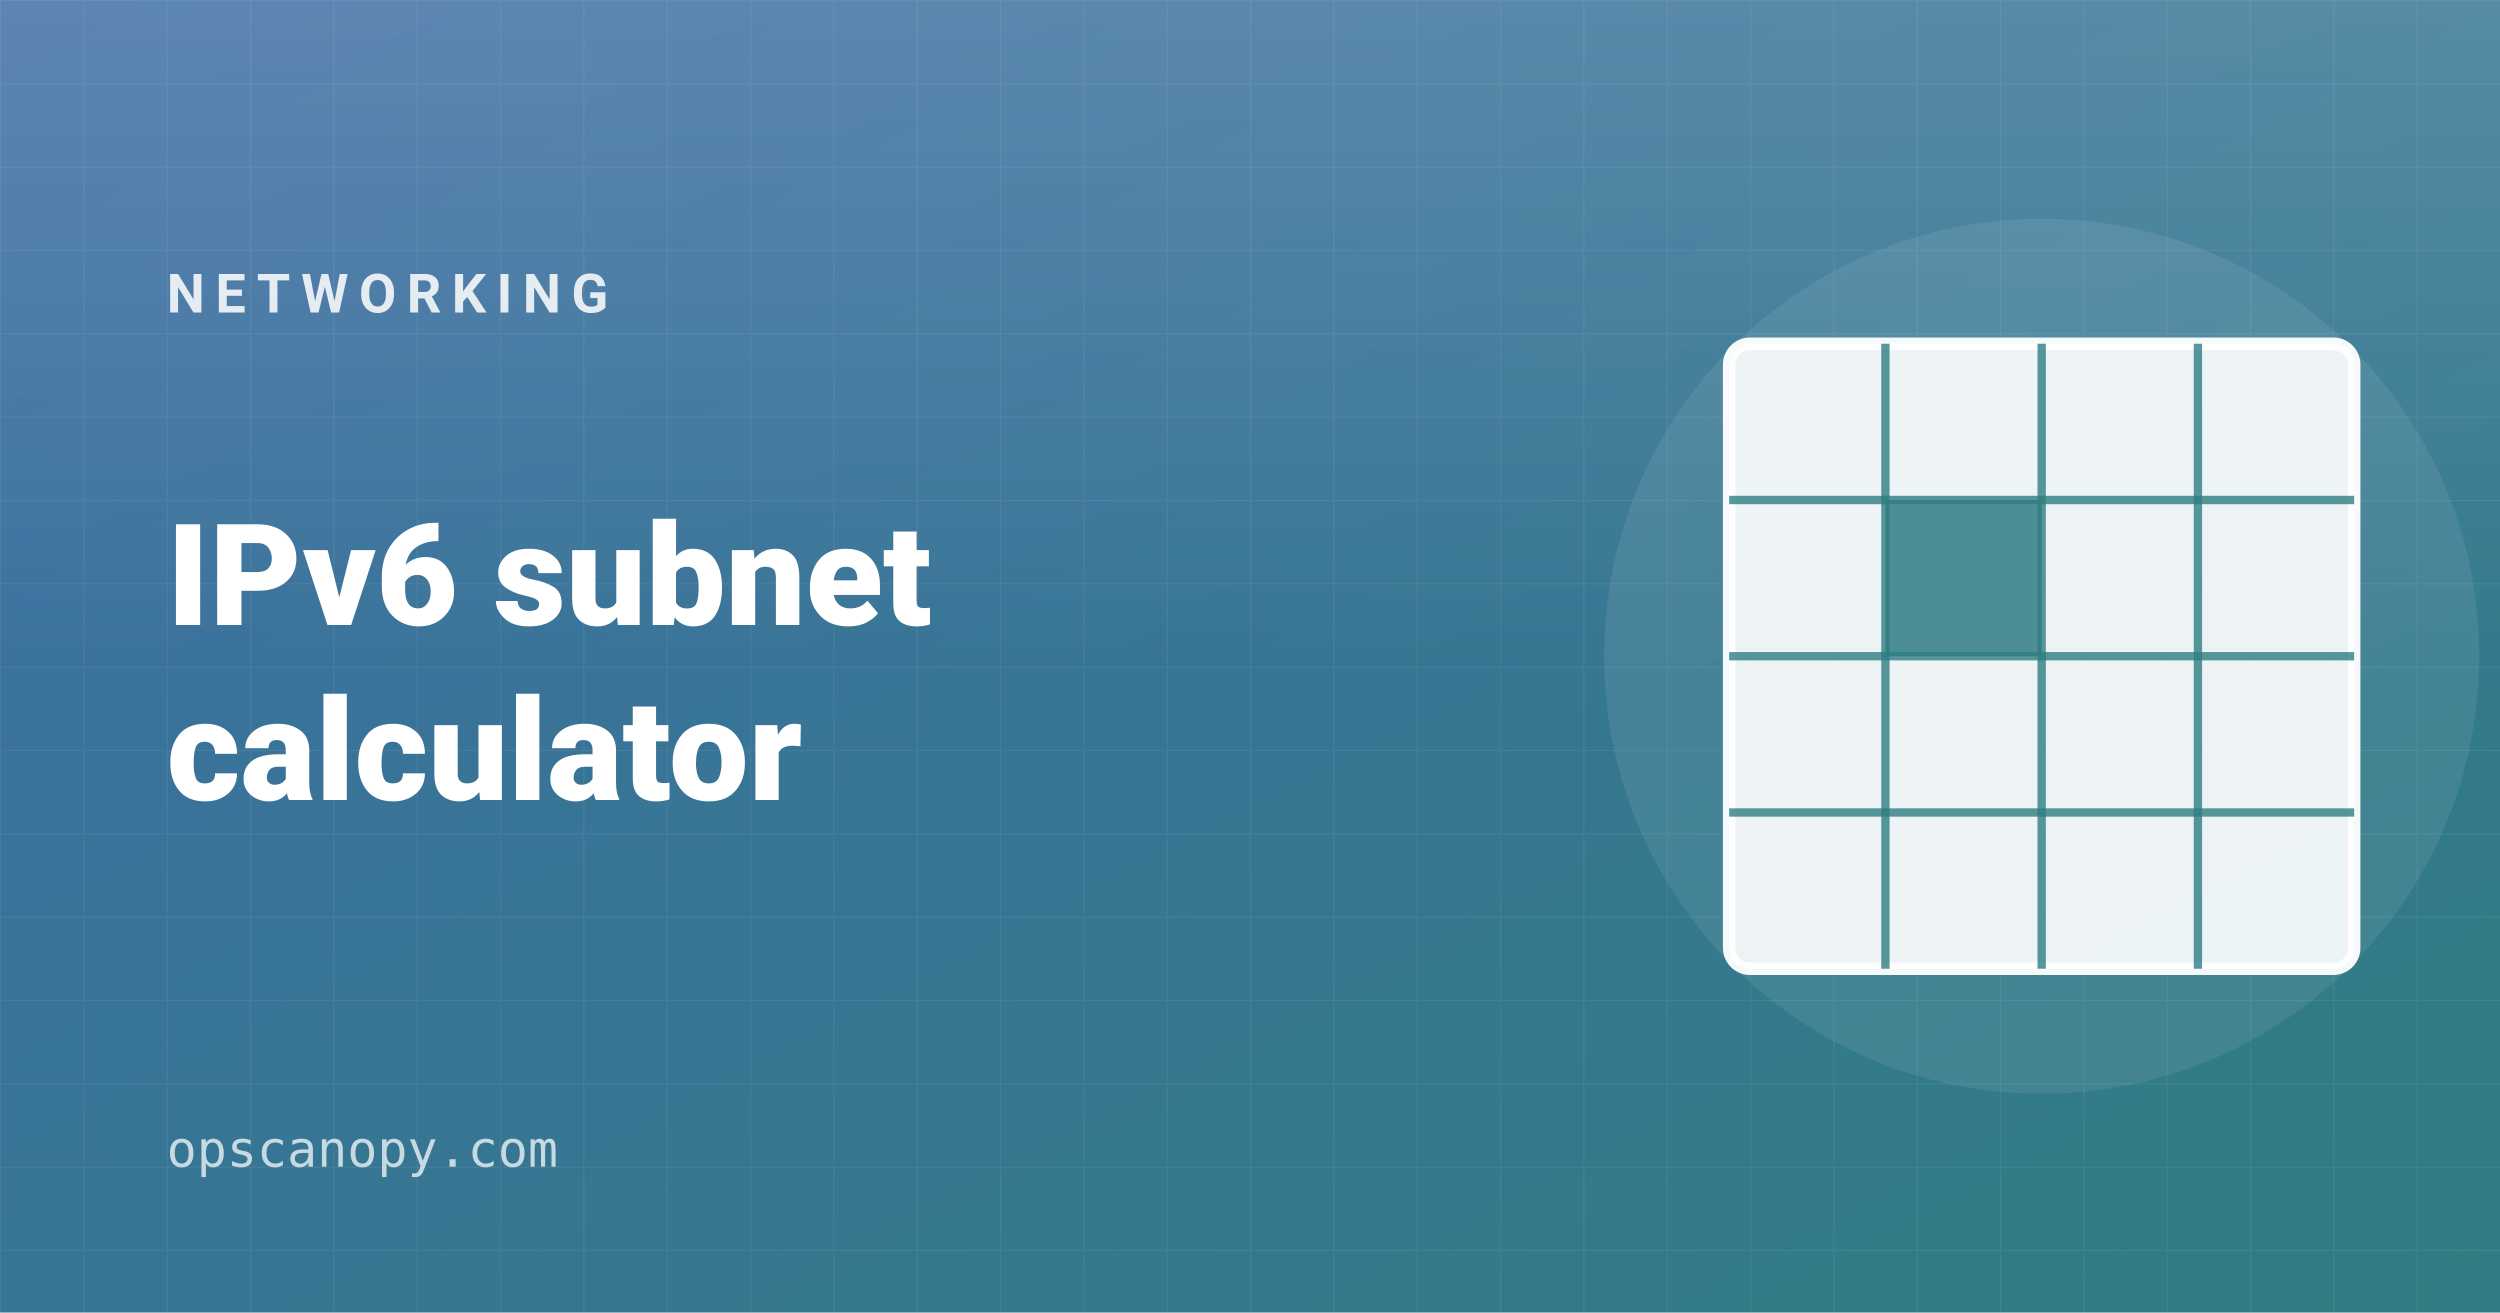
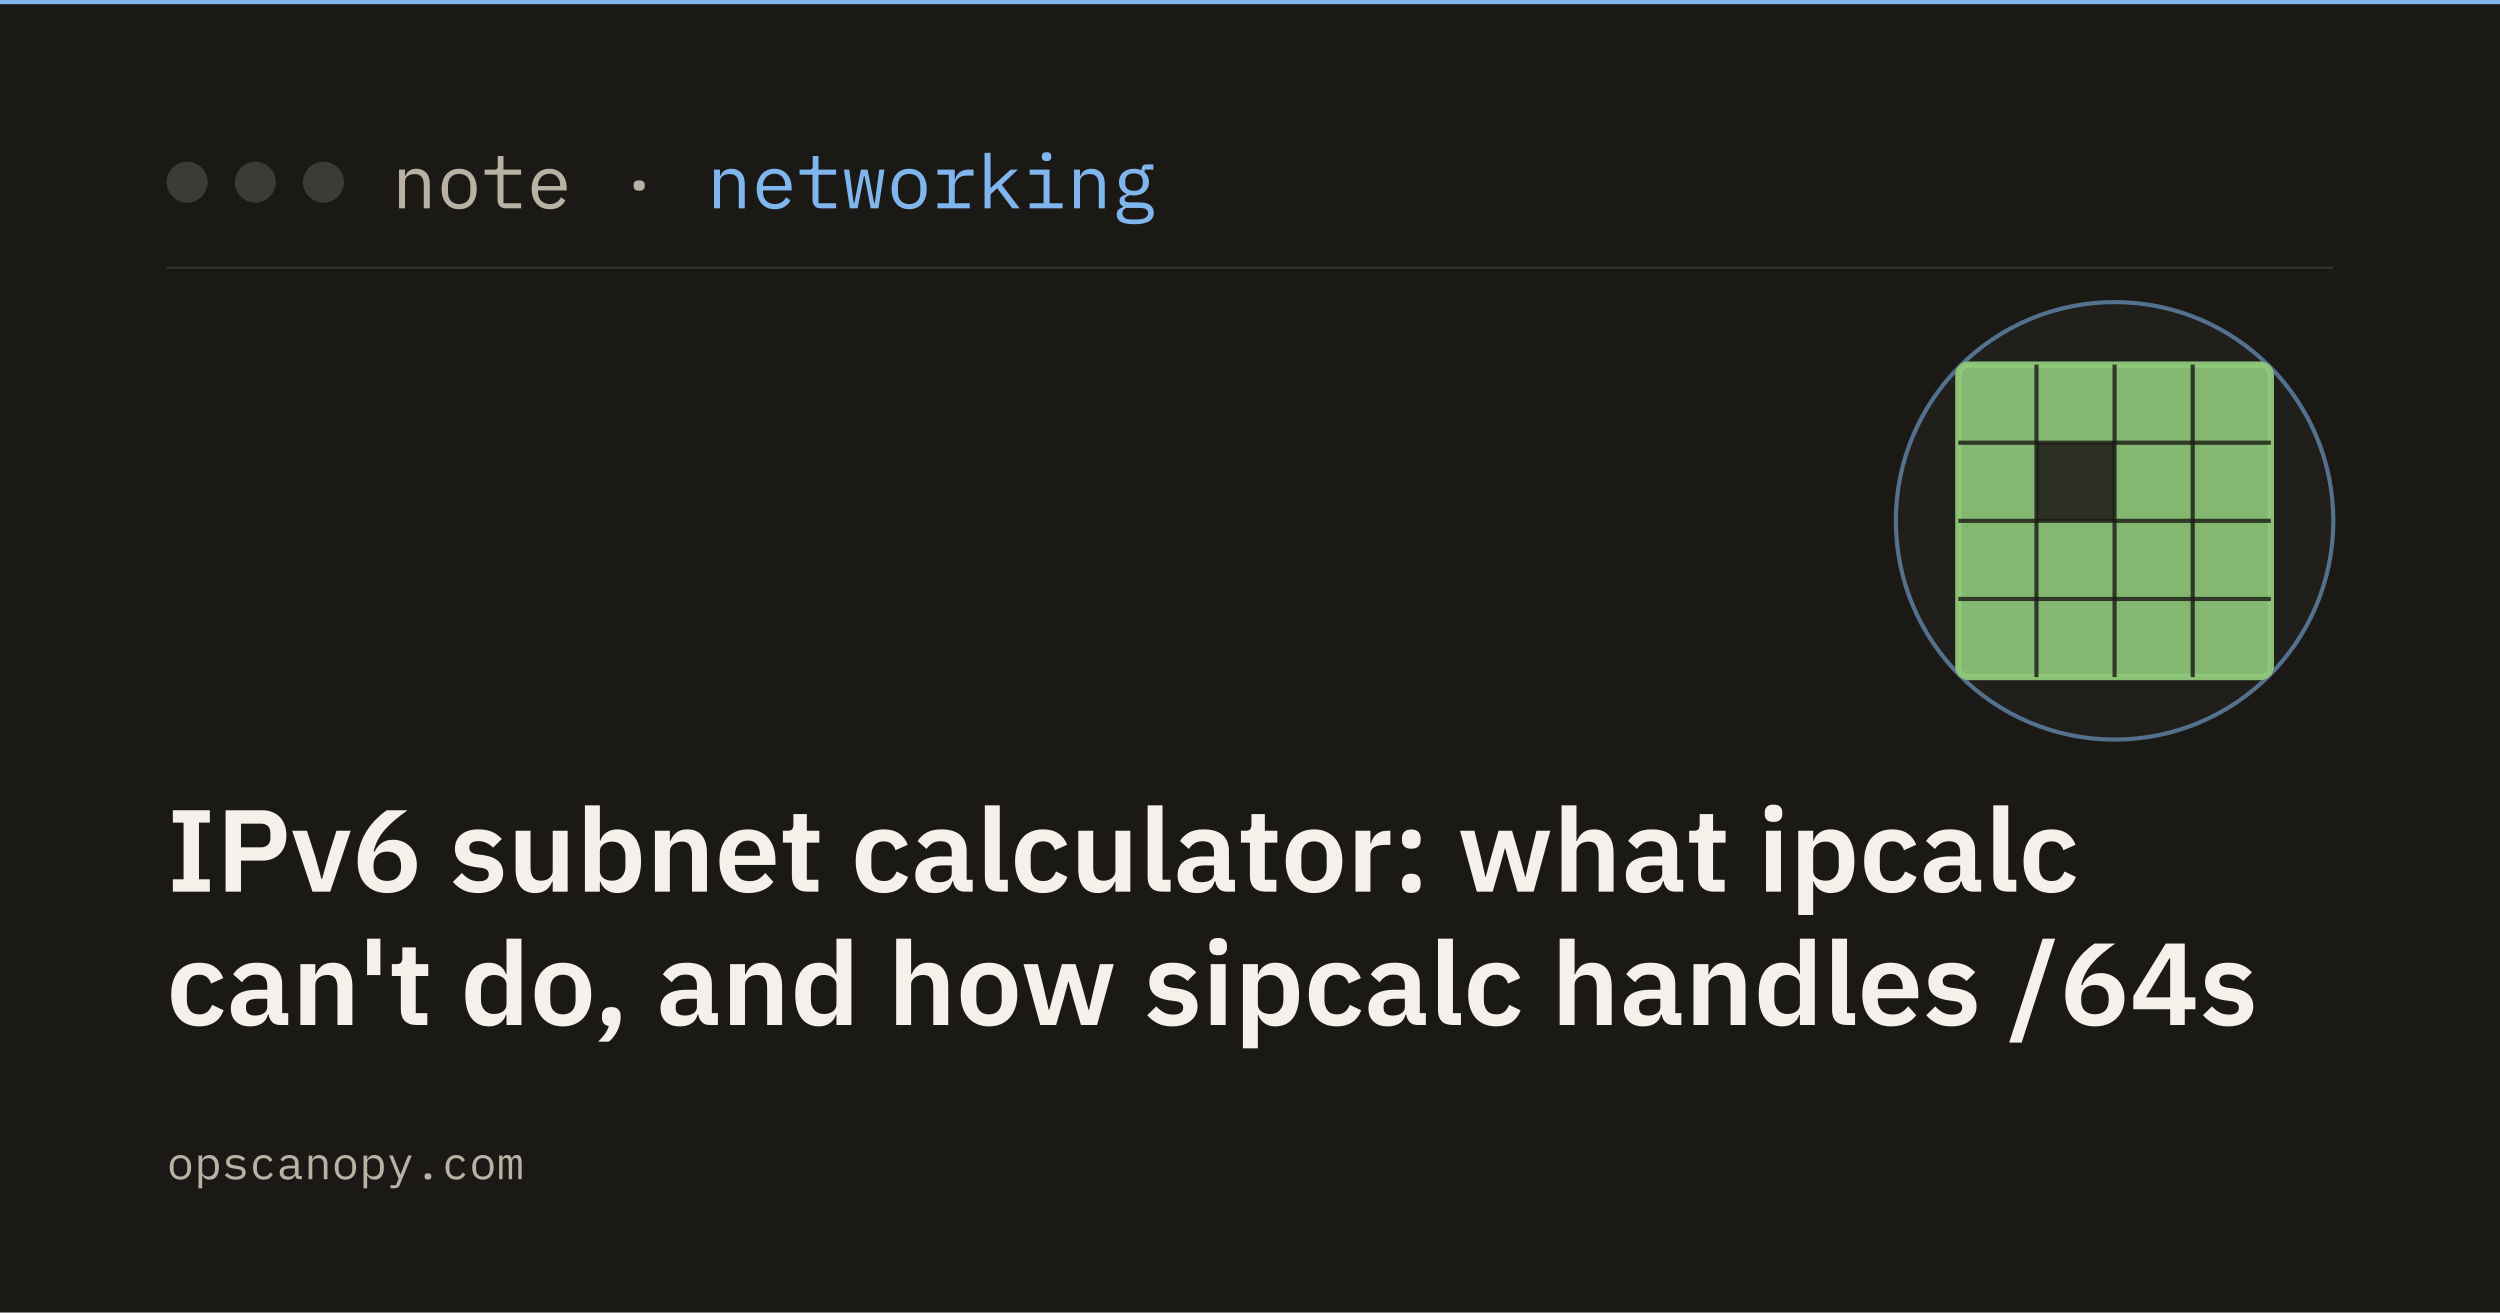
<svg xmlns="http://www.w3.org/2000/svg" viewBox="0 0 1200 630" role="img" aria-label="IPv6 subnet calculator — a /48 block divided into a grid of /64 subnets">
  <defs>
-     <linearGradient id="bg" x1="0" y1="0" x2="1" y2="1">
-       <stop offset="0" stop-color="#3f6ea5" />
-       <stop offset="1" stop-color="#2f7d82" />
-     </linearGradient>
-     <linearGradient id="sheen" x1="0" y1="0" x2="0" y2="1">
-       <stop offset="0" stop-color="#ffffff" stop-opacity="0.16" />
-       <stop offset="1" stop-color="#ffffff" stop-opacity="0" />
-     </linearGradient>
-     <pattern id="grid" width="40" height="40" patternUnits="userSpaceOnUse">
-       <path d="M40 0 H0 V40" fill="none" stroke="#ffffff" stroke-opacity="0.07" stroke-width="1" />
-     </pattern>
+     <path id="g0" d="M178 0L98 0L98-516L178-516L178-432L182-432Q190-451 202-468.5Q214-486 231.5-499Q249-512 273-520Q297-528 329-528L329-528Q410-528 459-476.5Q508-425 508-331L508-331L508 0L428 0L428-317Q428-388 397-422.5Q366-457 306-457L306-457Q282-457 259-451Q236-445 218-433Q200-421 189-402Q178-383 178-358L178-358L178 0Z" />
+     <path id="g1" d="M300 12L300 12Q246 12 202.5-7Q159-26 128.5-61.5Q98-97 82-146.5Q66-196 66-258L66-258Q66-319 82-369Q98-419 128.5-454.5Q159-490 202.5-509Q246-528 300-528L300-528Q354-528 397.5-509Q441-490 471.5-454.5Q502-419 518-369Q534-319 534-258L534-258Q534-196 518-146.5Q502-97 471.5-61.5Q441-26 397.5-7Q354 12 300 12ZM300-57L300-57Q367-57 408-97Q449-137 449-221L449-221L449-295Q449-379 408-419Q367-459 300-459L300-459Q233-459 192-419Q151-379 151-295L151-295L151-221Q151-137 192-97Q233-57 300-57Z" />
+     <path id="g2" d="M526 0L325 0Q266 0 238.5-33Q211-66 211-118L211-118L211-448L39-448L39-516L167-516Q193-516 203.5-526.5Q214-537 214-563L214-563L214-698L291-698L291-516L526-516L526-448L291-448L291-68L526-68L526 0Z" />
+     <path id="g3" d="M309 12L309 12Q253 12 208.5-7Q164-26 132.5-61.5Q101-97 84-146.5Q67-196 67-257L67-257Q67-319 84.5-369Q102-419 133-454.5Q164-490 207.5-509Q251-528 304-528L304-528Q356-528 398.5-509Q441-490 471-456.5Q501-423 517-377Q533-331 533-276L533-276L533-238L151-238L151-214Q151-180 162-151Q173-122 193.5-101Q214-80 243.5-68.5Q273-57 309-57L309-57Q361-57 399-81Q437-105 457-147L457-147L516-107Q493-55 439.5-21.5Q386 12 309 12ZM304-462L304-462Q271-462 243-450Q215-438 194.5-417Q174-396 162.5-367.5Q151-339 151-305L151-305L151-298L447-298L447-309Q447-343 436.5-371Q426-399 407.5-419.5Q389-440 362.5-451Q336-462 304-462Z" />
+     <path id="g4" d="M300-235L300-235Q259-235 242.5-252Q226-269 226-295L226-295L226-313Q226-339 242.5-356Q259-373 300-373L300-373Q341-373 357.5-356Q374-339 374-313L374-313L374-295Q374-269 357.5-252Q341-235 300-235Z" />
+     <path id="g5" d="M109 0L30-516L101-516L160-70L169-70L257-516L345-516L433-70L442-70L501-516L570-516L491 0L387 0L305-432L297-432L213 0L109 0Z" />
+     <path id="g6" d="M77 0L77-68L228-68L228-448L77-448L77-516L308-516L308-386L313-386Q329-447 373.5-481.5Q418-516 487-516L487-516L559-516L559-436L462-436Q393-436 350.5-396Q308-356 308-291L308-291L308-68L508-68L508 0L77 0Z" />
+     <path id="g7" d="M105 0L105-740L185-740L185-273L189-273L279-358L451-516L549-516L335-314L574 0L475 0L274-268L185-187L185 0L105 0Z" />
+     <path id="g8" d="M332-630L332-630Q297-630 283-644.5Q269-659 269-681L269-681L269-697Q269-719 283-733.5Q297-748 332-748L332-748Q367-748 381-733.5Q395-719 395-697L395-697L395-681Q395-659 381-644.5Q367-630 332-630ZM106 0L106-68L292-68L292-448L106-448L106-516L372-516L372-68L546-68L546 0L106 0Z" />
+     <path id="g9" d="M561 59L561 59Q561 137 496 174.5Q431 212 301 212L301 212Q176 212 121.5 179Q67 146 67 84L67 84Q67 42 89 19Q111-4 151-15L151-15L151-27Q129-38 117-55Q105-72 105-98L105-98Q105-138 131.5-158Q158-178 198-188L198-188L198-192Q150-213 123.5-254Q97-295 97-350L97-350Q97-389 111-422Q125-455 151.5-478.5Q178-502 215-515Q252-528 297-528L297-528Q355-528 399-507L399-507L399-516Q399-546 413-566Q427-586 461-586L461-586L556-586L556-516L440-516L440-481Q468-457 483-424Q498-391 498-350L498-350Q498-311 483.5-278Q469-245 443-221.5Q417-198 379.5-185Q342-172 297-172L297-172Q284-172 272-173Q260-174 248-176L248-176Q236-174 223-169.5Q210-165 199-157.5Q188-150 181-140Q174-130 174-117L174-117Q174-94 197-86.5Q220-79 257-79L257-79L371-79Q471-79 516-41.5Q561-4 561 59ZM486 63L486 63Q486 32 461 13.5Q436-5 374-5L374-5L195-5Q143 16 143 65L143 65Q143 99 170 123.5Q197 148 260 148L260 148L338 148Q408 148 447 126.5Q486 105 486 63ZM297-234L297-234Q357-234 385.5-262Q414-290 414-336L414-336L414-365Q414-411 385.5-438.5Q357-466 297-466L297-466Q237-466 209-438.5Q181-411 181-365L181-365L181-336Q181-290 209-262Q237-234 297-234Z" />
+     <path id="g10" d="M370 0L53 0L53-106L145-106L145-592L53-592L53-698L370-698L370-592L277-592L277-106L370-106L370 0Z" />
+     <path id="g11" d="M214 0L82 0L82-698L396-698Q444-698 482.5-682.5Q521-667 548-638.5Q575-610 589-570Q603-530 603-482L603-482Q603-433 589-393.5Q575-354 548-325.5Q521-297 482.5-281.5Q444-266 396-266L396-266L214-266L214 0ZM214-583L214-380L384-380Q422-380 444-400.5Q466-421 466-459L466-459L466-505Q466-543 444-563Q422-583 384-583L384-583L214-583Z" />
+     <path id="g12" d="M338 0L186 0L12-522L138-522L211-297L262-111L269-111L320-297L391-522L513-522L338 0Z" />
+     <path id="g13" d="M303 12L303 12Q243 12 196-7.5Q149-27 116-62.5Q83-98 66-148.5Q49-199 49-262L49-262Q49-337 71.5-403.5Q94-470 130-525.5Q166-581 210.5-624.5Q255-668 299-698L299-698L477-698Q415-654 366.5-613Q318-572 281.5-530Q245-488 221.5-442.5Q198-397 186-344L186-344L194-342Q204-362 217.5-380.5Q231-399 250-413.5Q269-428 294-436.5Q319-445 352-445L352-445Q395-445 432.5-430Q470-415 497.5-386.5Q525-358 540.5-318Q556-278 556-229L556-229Q556-176 538-132Q520-88 487-56Q454-24 407.5-6Q361 12 303 12ZM303-92L303-92Q358-92 389.5-122.5Q421-153 421-210L421-210L421-225Q421-282 389.5-312.5Q358-343 303-343L303-343Q247-343 216-312.5Q185-282 185-225L185-225L185-210Q185-153 216-122.5Q247-92 303-92Z" />
+     <path id="g14" d="M245 12L245 12Q170 12 119-13.5Q68-39 29-84L29-84L107-160Q136-127 170.5-108Q205-89 250-89L250-89Q296-89 316.5-105Q337-121 337-149L337-149Q337-172 322.5-185.5Q308-199 273-204L273-204L221-211Q136-222 91.5-259.5Q47-297 47-369L47-369Q47-407 61-437.5Q75-468 101-489.5Q127-511 163.5-522.5Q200-534 245-534L245-534Q283-534 312.5-528.5Q342-523 366-512.5Q390-502 410-486.5Q430-471 449-452L449-452L374-377Q351-401 319-417Q287-433 249-433L249-433Q207-433 188.5-418Q170-403 170-379L170-379Q170-353 185.5-339.5Q201-326 238-320L238-320L291-313Q460-289 460-159L460-159Q460-121 444.5-89.5Q429-58 401-35.5Q373-13 333.5-0.5Q294 12 245 12Z" />
+     <path id="g15" d="M386 0L386-87L381-87Q374-67 362.5-49.5Q351-32 333.5-18Q316-4 291.5 4Q267 12 235 12L235 12Q154 12 111-41Q68-94 68-192L68-192L68-522L196-522L196-205Q196-151 217-122.5Q238-94 284-94L284-94Q303-94 321.5-99Q340-104 354-114.5Q368-125 377-140.5Q386-156 386-177L386-177L386-522L514-522L514 0L386 0Z" />
+     <path id="g16" d="M74 0L74-740L202-740L202-436L206-436Q220-481 259-507.5Q298-534 350-534L350-534Q450-534 502.5-463.5Q555-393 555-262L555-262Q555-130 502.5-59Q450 12 350 12L350 12Q298 12 259.5-15Q221-42 206-87L206-87L202-87L202 0L74 0ZM309-94L309-94Q359-94 390-127Q421-160 421-216L421-216L421-306Q421-362 390-395.5Q359-429 309-429L309-429Q263-429 232.5-406Q202-383 202-345L202-345L202-179Q202-138 232.5-116Q263-94 309-94Z" />
+     <path id="g17" d="M202 0L74 0L74-522L202-522L202-435L207-435Q223-477 257.5-505.5Q292-534 353-534L353-534Q434-534 477-481Q520-428 520-330L520-330L520 0L392 0L392-317Q392-373 372-401Q352-429 306-429L306-429Q286-429 267.5-423.5Q249-418 234.5-407.5Q220-397 211-381.5Q202-366 202-345L202-345L202 0Z" />
+     <path id="g18" d="M285 12L285 12Q227 12 181.5-7.5Q136-27 104.5-62.5Q73-98 56-148.5Q39-199 39-262L39-262Q39-324 55.5-374Q72-424 103-459.5Q134-495 179-514.5Q224-534 281-534L281-534Q342-534 387-513Q432-492 461-456Q490-420 504.5-372.5Q519-325 519-271L519-271L519-229L172-229L172-216Q172-159 204-124.5Q236-90 299-90L299-90Q347-90 377.5-110Q408-130 432-161L432-161L501-84Q469-39 413.5-13.5Q358 12 285 12ZM283-438L283-438Q232-438 202-404Q172-370 172-316L172-316L172-308L386-308L386-317Q386-371 359.5-404.5Q333-438 283-438Z" />
+     <path id="g19" d="M329 0L237 0Q171 0 136.5-34.5Q102-69 102-133L102-133L102-420L25-420L25-522L65-522Q94-522 104.5-535.5Q115-549 115-576L115-576L115-665L230-665L230-522L337-522L337-420L230-420L230-102L329-102L329 0Z" />
+     <path id="g20" d="M280 12L280 12Q222 12 177-7Q132-26 101.5-62Q71-98 55-148.5Q39-199 39-262L39-262Q39-325 55-375Q71-425 101.5-460.5Q132-496 177-515Q222-534 280-534L280-534Q359-534 410.5-499Q462-464 485-402L485-402L380-355Q371-388 346.5-409.5Q322-431 280-431L280-431Q226-431 199.5-397Q173-363 173-308L173-308L173-213Q173-158 199.5-124.5Q226-91 280-91L280-91Q326-91 351-114.5Q376-138 390-173L390-173L488-126Q462-57 409-22.5Q356 12 280 12Z" />
+     <path id="g21" d="M529 0L458 0Q416 0 391.5-24.5Q367-49 361-90L361-90L355-90Q342-39 302-13.5Q262 12 203 12L203 12Q123 12 80-30Q37-72 37-142L37-142Q37-223 95-262.5Q153-302 260-302L260-302L349-302L349-340Q349-384 326-408Q303-432 252-432L252-432Q207-432 179.5-412.5Q152-393 133-366L133-366L57-434Q86-479 134-506.5Q182-534 261-534L261-534Q367-534 422-486Q477-438 477-348L477-348L477-102L529-102L529 0ZM246-81L246-81Q289-81 319-100Q349-119 349-156L349-156L349-225L267-225Q167-225 167-161L167-161L167-144Q167-112 187.5-96.5Q208-81 246-81Z" />
+     <path id="g22" d="M271 0L202 0Q136 0 105-33Q74-66 74-126L74-126L74-740L202-740L202-102L271-102L271 0Z" />
+     <path id="g23" d="M281 12L281 12Q225 12 180.5-7Q136-26 104.5-62Q73-98 56-148.5Q39-199 39-262L39-262Q39-325 56-375Q73-425 104.5-460.5Q136-496 180.5-515Q225-534 281-534L281-534Q337-534 382-515Q427-496 458.5-460.5Q490-425 507-375Q524-325 524-262L524-262Q524-199 507-148.5Q490-98 458.5-62Q427-26 382-7Q337 12 281 12ZM281-91L281-91Q332-91 361-122Q390-153 390-213L390-213L390-310Q390-369 361-400Q332-431 281-431L281-431Q231-431 202-400Q173-369 173-310L173-310L173-213Q173-153 202-122Q231-91 281-91Z" />
+     <path id="g24" d="M202 0L74 0L74-522L202-522L202-414L207-414Q212-435 222.5-454.5Q233-474 250-489Q267-504 290.5-513Q314-522 345-522L345-522L373-522L373-401L333-401Q268-401 235-382Q202-363 202-320L202-320L202 0Z" />
+     <path id="g25" d="M159 11L159 11Q118 11 98.5-9.5Q79-30 79-62L79-62L79-80Q79-112 98.5-133Q118-154 159-154L159-154Q201-154 220-133Q239-112 239-80L239-80L239-62Q239-30 220-9.5Q201 11 159 11ZM159-368L159-368Q118-368 98.5-388.5Q79-409 79-441L79-441L79-459Q79-491 98.5-512Q118-533 159-533L159-533Q201-533 220-512Q239-491 239-459L239-459L239-441Q239-409 220-388.5Q201-368 159-368Z" />
+     <path id="g26" d="M167 0L23-522L146-522L199-307L240-128L244-128L292-307L353-522L469-522L532-307L581-128L585-128L626-307L678-522L797-522L654 0L516 0L449-230L410-372L407-372L369-230L303 0L167 0Z" />
+     <path id="g27" d="M74 0L74-740L202-740L202-435L207-435Q223-477 257.5-505.5Q292-534 353-534L353-534Q434-534 477-481Q520-428 520-330L520-330L520 0L392 0L392-317Q392-373 372-401Q352-429 306-429L306-429Q286-429 267.5-423.5Q249-418 234.5-407.5Q220-397 211-381.5Q202-366 202-345L202-345L202 0L74 0Z" />
+     <path id="g28" d="M138-598L138-598Q98-598 80.5-616Q63-634 63-662L63-662L63-682Q63-710 80.5-728Q98-746 138-746L138-746Q177-746 195-728Q213-710 213-682L213-682L213-662Q213-634 195-616Q177-598 138-598ZM74 0L74-522L202-522L202 0L74 0Z" />
+     <path id="g29" d="M74 200L74-522L202-522L202-436L206-436Q220-481 259-507.5Q298-534 350-534L350-534Q450-534 502.5-463.5Q555-393 555-262L555-262Q555-130 502.5-59Q450 12 350 12L350 12Q298 12 259.5-15Q221-42 206-87L206-87L202-87L202 200L74 200ZM309-94L309-94Q359-94 390-127Q421-160 421-216L421-216L421-306Q421-362 390-395.5Q359-429 309-429L309-429Q263-429 232.5-406Q202-383 202-345L202-345L202-179Q202-138 232.5-116Q263-94 309-94Z" />
+     <path id="g30" d="M187-428L73-428L73-740L187-740L187-428Z" />
+     <path id="g31" d="M398 0L398-87L393-87Q379-42 340-15Q301 12 249 12L249 12Q150 12 97.5-59Q45-130 45-262L45-262Q45-393 97.5-463.5Q150-534 249-534L249-534Q301-534 340-507.5Q379-481 393-436L393-436L398-436L398-740L526-740L526 0L398 0ZM290-94L290-94Q336-94 367-116Q398-138 398-179L398-179L398-345Q398-383 367-406Q336-429 290-429L290-429Q240-429 209.5-395.5Q179-362 179-306L179-306L179-216Q179-160 209.5-127Q240-94 290-94Z" />
+     <path id="g32" d="M149-154L149-154Q190-154 209.5-133Q229-112 229-80L229-80L229-62Q229-35 221.5-6Q214 23 200.5 50Q187 77 168.5 101Q150 125 127 143L127 143L36 143Q70 110 93 78.5Q116 47 128 9L128 9Q97 4 83-15.5Q69-35 69-62L69-62L69-80Q69-112 88-133Q107-154 149-154Z" />
+     <path id="g33" d="M112 151L5 151L292-740L399-740L112 151Z" />
+     <path id="g34" d="M473 0L348 0L348-135L32-135L32-247L310-698L473-698L473-237L564-237L564-135L473-135L473 0ZM340-570L140-237L348-237L348-570L340-570Z" />
+     <path id="g35" d="M95 200L95-516L175-516L175-432L179-432Q229-528 338-528L338-528Q433-528 486.5-457Q540-386 540-258L540-258Q540-130 486.5-59Q433 12 338 12L338 12Q229 12 179-84L179-84L175-84L175 200L95 200ZM307-59L307-59Q377-59 415.5-101.5Q454-144 454-214L454-214L454-302Q454-372 415.5-414.5Q377-457 307-457L307-457Q280-457 256-450Q232-443 214-429.5Q196-416 185.5-396.5Q175-377 175-351L175-351L175-165Q175-139 185.5-119.5Q196-100 214-86.5Q232-73 256-66Q280-59 307-59Z" />
+     <path id="g36" d="M306 12L306 12Q225 12 166.5-15.5Q108-43 67-89L67-89L121-136Q158-97 202-76Q246-55 308-55L308-55Q368-55 406.5-76.5Q445-98 445-144L445-144Q445-164 437.5-177.5Q430-191 417-199Q404-207 388-211.5Q372-216 354-219L354-219L273-231Q246-235 214.5-242Q183-249 157-264.5Q131-280 113.5-306Q96-332 96-374L96-374Q96-413 111.5-441.5Q127-470 155-489.5Q183-509 221-518.5Q259-528 304-528L304-528Q374-528 425.5-506Q477-484 514-445L514-445L462-396Q453-407 439.5-418.5Q426-430 406.5-439.5Q387-449 361-455Q335-461 301-461L301-461Q240-461 207.5-440Q175-419 175-379L175-379Q175-359 182.5-345.5Q190-332 203-324Q216-316 232.5-311.5Q249-307 266-304L266-304L347-292Q375-288 406-281Q437-274 463-258.5Q489-243 506.5-217Q524-191 524-149L524-149Q524-72 464.5-30Q405 12 306 12Z" />
+     <path id="g37" d="M318 12L318 12Q262 12 218.5-7.5Q175-27 145-62Q115-97 99.5-147Q84-197 84-258L84-258Q84-319 100-369Q116-419 146-454.5Q176-490 219-509Q262-528 317-528L317-528Q392-528 439-495Q486-462 508-409L508-409L444-375Q430-415 397.5-437Q365-459 317-459L317-459Q282-459 254.5-447.5Q227-436 208-415Q189-394 179.5-365Q170-336 170-302L170-302L170-214Q170-180 179.5-151Q189-122 208-101Q227-80 255-68.5Q283-57 319-57L319-57Q371-57 405-81Q439-105 459-147L459-147L516-108Q493-56 444.5-22Q396 12 318 12Z" />
+     <path id="g38" d="M550 0L495 0Q448 0 428-24Q408-48 403-84L403-84L398-84Q381-39 343.5-13.5Q306 12 243 12L243 12Q162 12 114-30Q66-72 66-145L66-145Q66-217 118.5-256Q171-295 288-295L288-295L398-295L398-346Q398-403 366-431.5Q334-460 275-460L275-460Q223-460 190-439.5Q157-419 137-384L137-384L83-424Q93-444 110-463Q127-482 152-496.5Q177-511 209-519.5Q241-528 280-528L280-528Q371-528 424.5-482Q478-436 478-354L478-354L478-70L550-70L550 0ZM257-55L257-55Q288-55 313.5-62.5Q339-70 358-82.5Q377-95 387.5-112.5Q398-130 398-150L398-150L398-235L288-235Q216-235 183-215Q150-195 150-157L150-157L150-136Q150-96 178.5-75.5Q207-55 257-55Z" />
+     <path id="g39" d="M380-300L467-516L547-516L291 113Q282 135 271 151.5Q260 168 245 178.5Q230 189 209 194.5Q188 200 159 200L159 200L83 200L83 132L203 132L261-10L53-516L135-516L222-300L299-104L303-104L380-300Z" />
+     <path id="g40" d="M300 9L300 9Q259 9 242.5-8Q226-25 226-51L226-51L226-69Q226-95 242.5-112Q259-129 300-129L300-129Q341-129 357.5-112Q374-95 374-69L374-69L374-51Q374-25 357.5-8Q341 9 300 9Z" />
+     <path id="g41" d="M128 0L54 0L54-516L128-516L128-456L132-456Q144-486 166-507Q188-528 231-528L231-528Q276-528 298-505.5Q320-483 325-447L325-447L328-447Q342-482 368-505Q394-528 440-528L440-528Q503-528 524.5-484Q546-440 546-358L546-358L546 0L472 0L472-345Q472-411 458.5-436.5Q445-462 409-462L409-462Q377-462 357-441.5Q337-421 337-379L337-379L337 0L263 0L263-345Q263-411 249.5-436.5Q236-462 201-462L201-462Q169-462 148.5-441.5Q128-421 128-379L128-379L128 0Z" />
  </defs>
-   <rect width="1200" height="630" fill="url(#bg)" />
-   <rect width="1200" height="630" fill="url(#grid)" />
-   <rect width="1200" height="320" fill="url(#sheen)" />
-   <circle cx="980" cy="315" r="210" fill="#ffffff" fill-opacity="0.08" />
-   <text x="80" y="150" font-family="ui-sans-serif, system-ui, Segoe UI, Roboto, sans-serif" font-size="26" font-weight="700" letter-spacing="5" fill="#ffffff" fill-opacity="0.85">NETWORKING</text>
-   <text font-family="ui-sans-serif, system-ui, Segoe UI, Roboto, sans-serif" font-size="68" font-weight="800" fill="#ffffff">
-     <tspan x="80" y="300">IPv6 subnet</tspan>
-     <tspan x="80" y="384">calculator</tspan>
-   </text>
-   <text x="80" y="560" font-family="ui-monospace, SFMono-Regular, Menlo, Consolas, monospace" font-size="24" fill="#ffffff" fill-opacity="0.72">opscanopy.com</text>
-   <g transform="translate(980,315)" stroke="#ffffff" stroke-opacity="0.95" stroke-width="6" fill="none" stroke-linejoin="round">
-     <rect x="-150" y="-150" width="300" height="300" rx="10" fill="#ffffff" fill-opacity="0.9" stroke="none" />
+   <rect width="1200" height="630" fill="#1b1915" />
+   <rect width="1200" height="2" fill="#7fb6ee" />
+   <g data-role="caption">
+     <circle cx="89.82" cy="87.44" r="9.82" fill="#ffffff" fill-opacity="0.15" />
+     <circle cx="122.55" cy="87.44" r="9.82" fill="#ffffff" fill-opacity="0.15" />
+     <circle cx="155.27" cy="87.44" r="9.82" fill="#ffffff" fill-opacity="0.15" />
+     <g transform="translate(188 100) scale(0.036)" fill="#b8b2a4">
+       <use href="#g0" />
+       <use href="#g1" x="600" />
+       <use href="#g2" x="1200" />
+       <use href="#g3" x="1800" />
+     </g>
+     <g transform="translate(274.4 100) scale(0.036)" fill="#b8b2a4">
+       <use href="#g4" x="600" />
+     </g>
+     <g transform="translate(339.2 100) scale(0.036)" fill="#7fb6ee">
+       <use href="#g0" />
+       <use href="#g3" x="600" />
+       <use href="#g2" x="1200" />
+       <use href="#g5" x="1800" />
+       <use href="#g1" x="2400" />
+       <use href="#g6" x="3000" />
+       <use href="#g7" x="3600" />
+       <use href="#g8" x="4200" />
+       <use href="#g0" x="4800" />
+       <use href="#g9" x="5400" />
+     </g>
+     <rect x="80" y="128" width="1040" height="1" fill="#ffffff" fill-opacity="0.12" />
+   </g>
+   <circle cx="1015" cy="250" r="105" fill="#ffffff" fill-opacity="0.03" stroke="#7fb6ee" stroke-opacity="0.55" stroke-width="2" />
+   <g transform="translate(1015,250) scale(0.5)" stroke="#8fc97a" stroke-opacity="0.95" stroke-width="6" fill="none" stroke-linecap="butt" stroke-linejoin="round">
+     <rect x="-150" y="-150" width="300" height="300" rx="10" fill="#8fc97a" fill-opacity="0.9" stroke="none" />
    <rect x="-150" y="-150" width="300" height="300" rx="10" />
-     <line x1="-75" y1="-150" x2="-75" y2="150" stroke="#2f7d82" stroke-opacity="0.8" stroke-width="4" />
-     <line x1="0" y1="-150" x2="0" y2="150" stroke="#2f7d82" stroke-opacity="0.8" stroke-width="4" />
-     <line x1="75" y1="-150" x2="75" y2="150" stroke="#2f7d82" stroke-opacity="0.8" stroke-width="4" />
-     <line x1="-150" y1="-75" x2="150" y2="-75" stroke="#2f7d82" stroke-opacity="0.8" stroke-width="4" />
-     <line x1="-150" y1="0" x2="150" y2="0" stroke="#2f7d82" stroke-opacity="0.8" stroke-width="4" />
-     <line x1="-150" y1="75" x2="150" y2="75" stroke="#2f7d82" stroke-opacity="0.8" stroke-width="4" />
-     <rect x="-75" y="-75" width="75" height="75" fill="#2f7d82" fill-opacity="0.85" stroke="none" />
+     <line x1="-75" y1="-150" x2="-75" y2="150" stroke="#1b1915" stroke-opacity="0.8" stroke-width="4" />
+     <line x1="0" y1="-150" x2="0" y2="150" stroke="#1b1915" stroke-opacity="0.8" stroke-width="4" />
+     <line x1="75" y1="-150" x2="75" y2="150" stroke="#1b1915" stroke-opacity="0.8" stroke-width="4" />
+     <line x1="-150" y1="-75" x2="150" y2="-75" stroke="#1b1915" stroke-opacity="0.8" stroke-width="4" />
+     <line x1="-150" y1="0" x2="150" y2="0" stroke="#1b1915" stroke-opacity="0.8" stroke-width="4" />
+     <line x1="-150" y1="75" x2="150" y2="75" stroke="#1b1915" stroke-opacity="0.8" stroke-width="4" />
+     <rect x="-75" y="-75" width="75" height="75" fill="#1b1915" fill-opacity="0.85" stroke="none" />
+   </g>
+   <g data-role="title">
+     <g transform="translate(80 428) scale(0.056)" fill="#f4f1ea">
+       <use href="#g10" />
+       <use href="#g11" x="423" />
+       <use href="#g12" x="1064" />
+       <use href="#g13" x="1588" />
+       <use href="#g14" x="2424" />
+       <use href="#g15" x="2923" />
+       <use href="#g16" x="3511" />
+       <use href="#g17" x="4111" />
+       <use href="#g18" x="4699" />
+       <use href="#g19" x="5257" />
+       <use href="#g20" x="5867" />
+       <use href="#g21" x="6380" />
+       <use href="#g22" x="6939" />
+       <use href="#g20" x="7233" />
+       <use href="#g15" x="7746" />
+       <use href="#g22" x="8334" />
+       <use href="#g21" x="8628" />
+       <use href="#g19" x="9183" />
+       <use href="#g23" x="9553" />
+       <use href="#g24" x="10116" />
+       <use href="#g25" x="10509" />
+       <use href="#g26" x="11063" />
+       <use href="#g27" x="11882" />
+       <use href="#g21" x="12470" />
+       <use href="#g19" x="13025" />
+       <use href="#g28" x="13635" />
+       <use href="#g29" x="13911" />
+       <use href="#g20" x="14511" />
+       <use href="#g21" x="15024" />
+       <use href="#g22" x="15583" />
+       <use href="#g20" x="15877" />
+     </g>
+     <g transform="translate(80 492) scale(0.056)" fill="#f4f1ea">
+       <use href="#g20" />
+       <use href="#g21" x="513" />
+       <use href="#g17" x="1072" />
+       <use href="#g30" x="1645" />
+       <use href="#g19" x="1905" />
+       <use href="#g31" x="2515" />
+       <use href="#g23" x="3115" />
+       <use href="#g32" x="3662" />
+       <use href="#g21" x="4196" />
+       <use href="#g17" x="4755" />
+       <use href="#g31" x="5343" />
+       <use href="#g27" x="6179" />
+       <use href="#g23" x="6767" />
+       <use href="#g26" x="7321" />
+       <use href="#g14" x="8376" />
+       <use href="#g28" x="8875" />
+       <use href="#g29" x="9151" />
+       <use href="#g20" x="9751" />
+       <use href="#g21" x="10264" />
+       <use href="#g22" x="10823" />
+       <use href="#g20" x="11117" />
+       <use href="#g27" x="11866" />
+       <use href="#g21" x="12454" />
+       <use href="#g17" x="13013" />
+       <use href="#g31" x="13601" />
+       <use href="#g22" x="14201" />
+       <use href="#g18" x="14495" />
+       <use href="#g14" x="15053" />
+       <use href="#g33" x="15788" />
+       <use href="#g13" x="16225" />
+       <use href="#g34" x="16825" />
+       <use href="#g14" x="17425" />
+     </g>
+   </g>
+   <g transform="translate(80 566) scale(0.022)" fill="#b8b2a4">
+     <use href="#g1" />
+     <use href="#g35" x="600" />
+     <use href="#g36" x="1200" />
+     <use href="#g37" x="1800" />
+     <use href="#g38" x="2400" />
+     <use href="#g0" x="3000" />
+     <use href="#g1" x="3600" />
+     <use href="#g35" x="4200" />
+     <use href="#g39" x="4800" />
+     <use href="#g40" x="5400" />
+     <use href="#g37" x="6000" />
+     <use href="#g1" x="6600" />
+     <use href="#g41" x="7200" />
  </g>
</svg>
